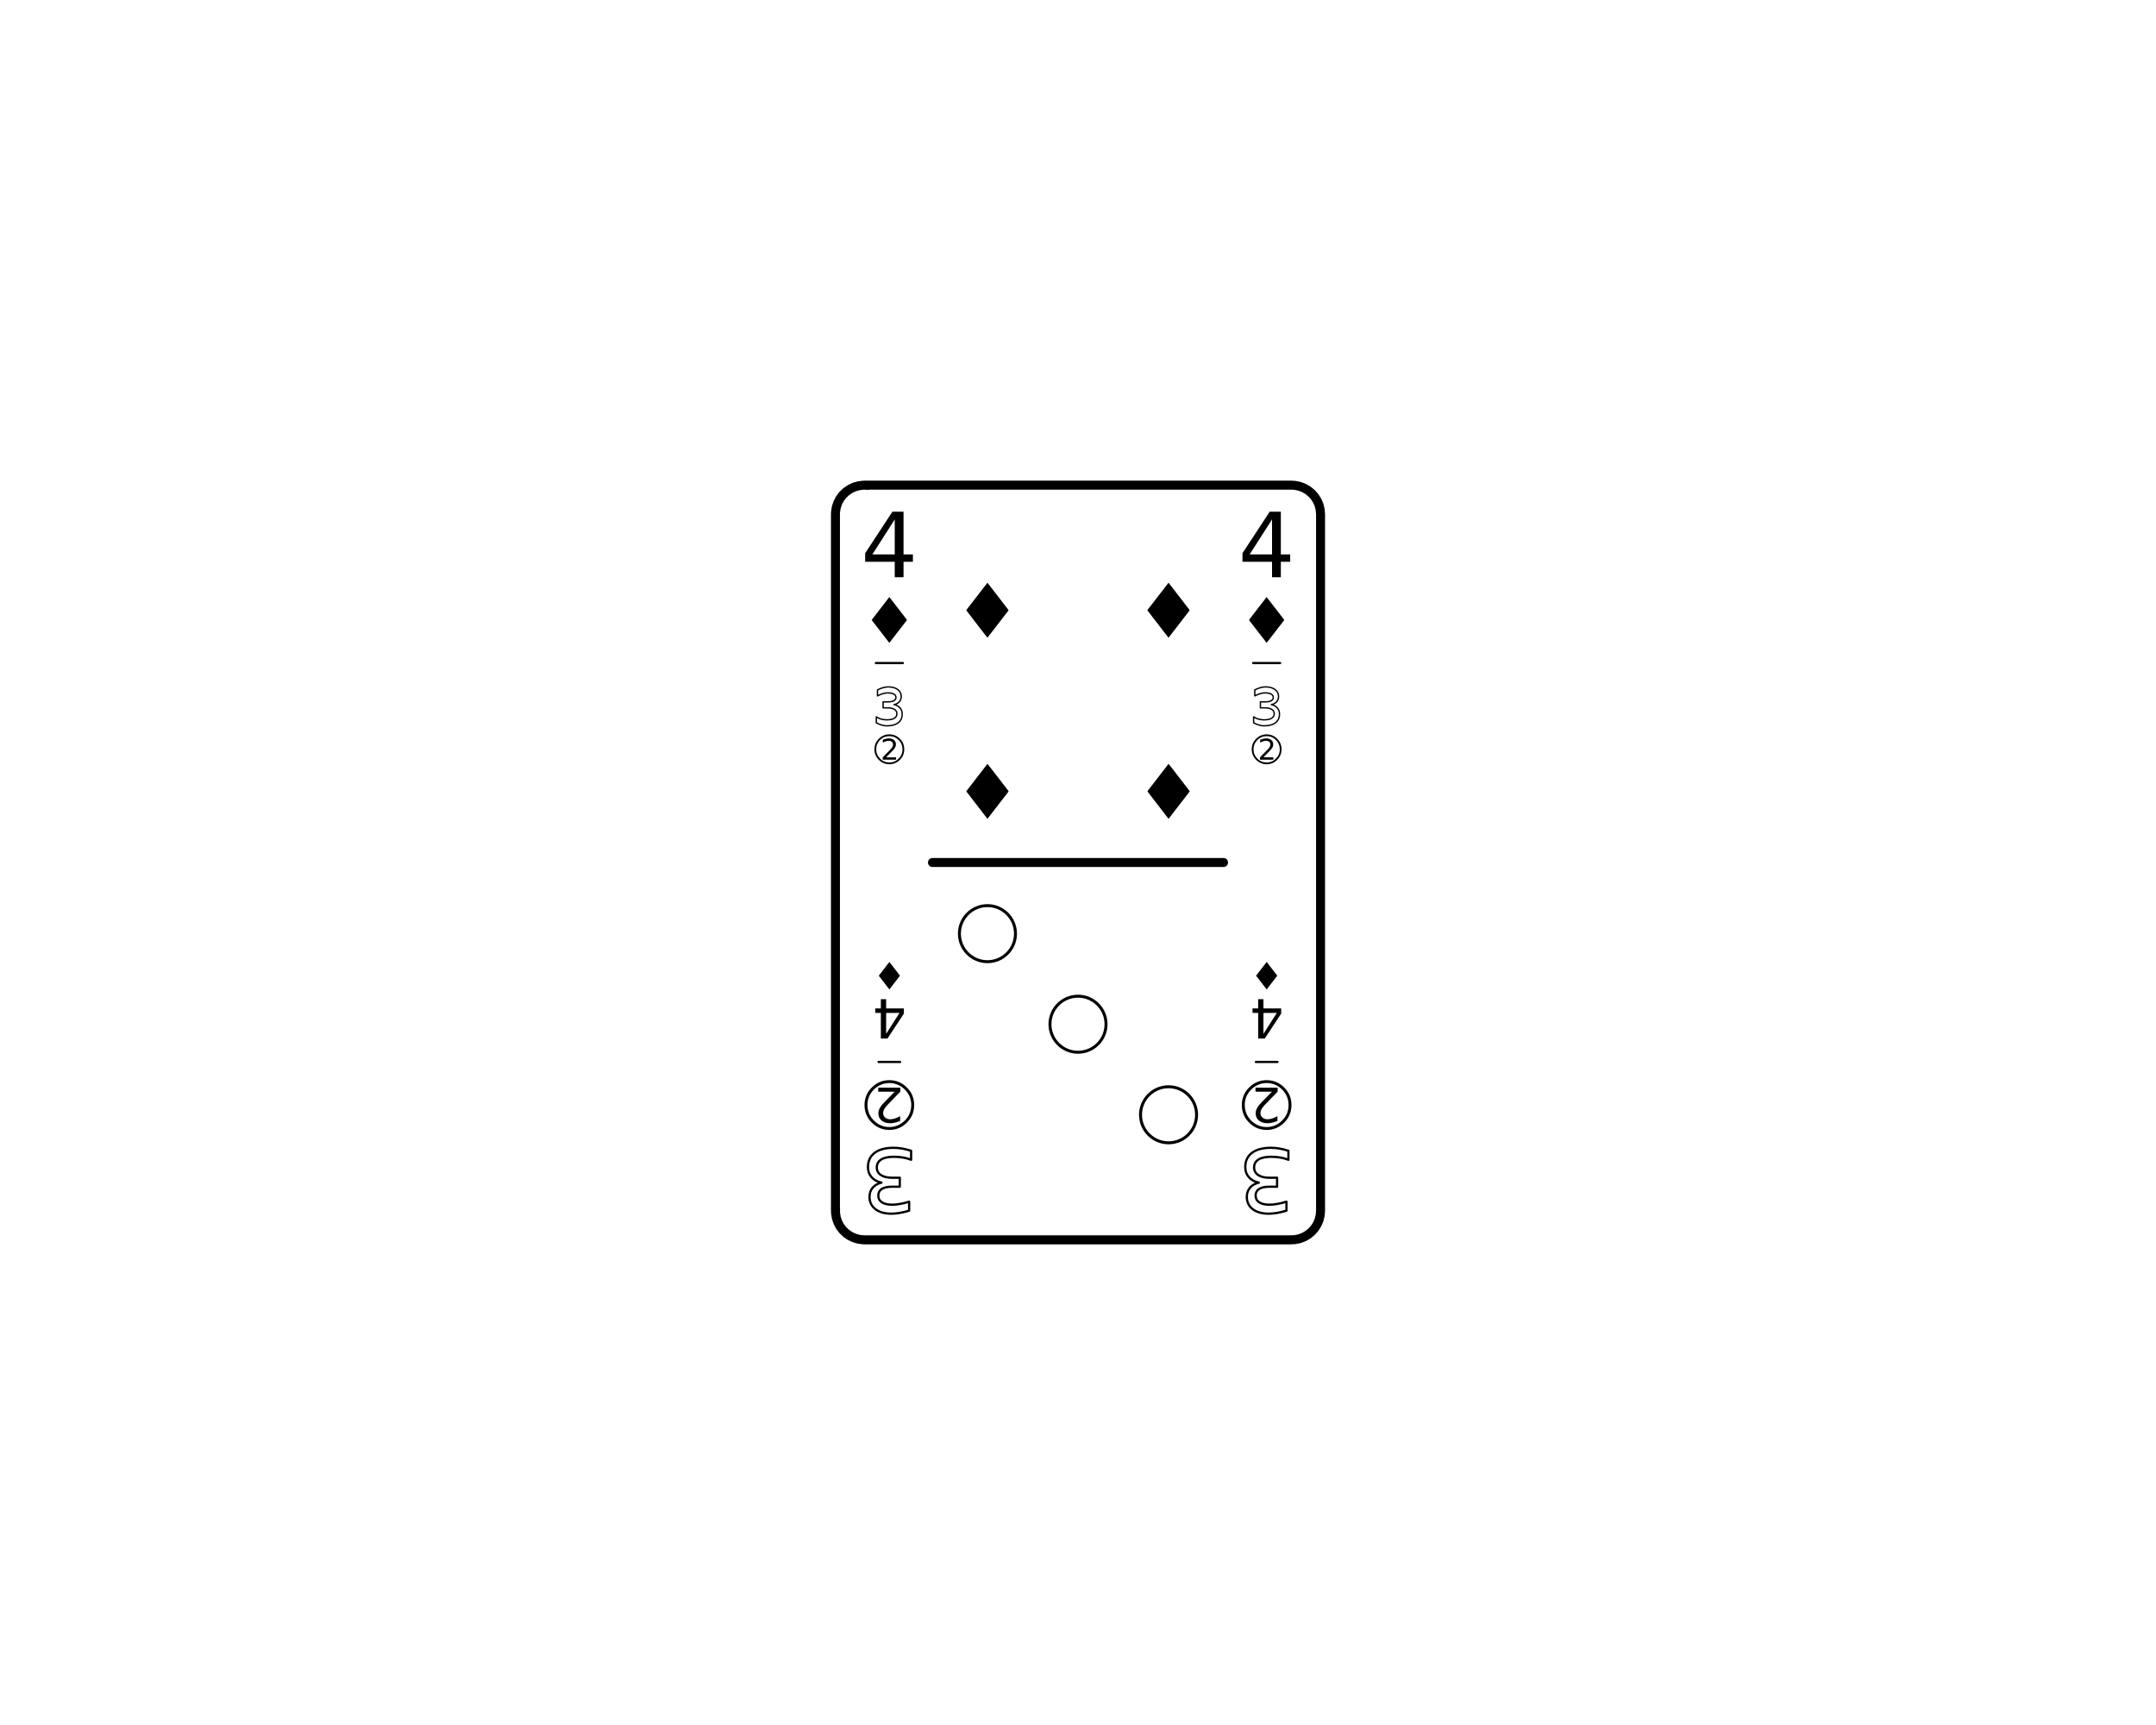
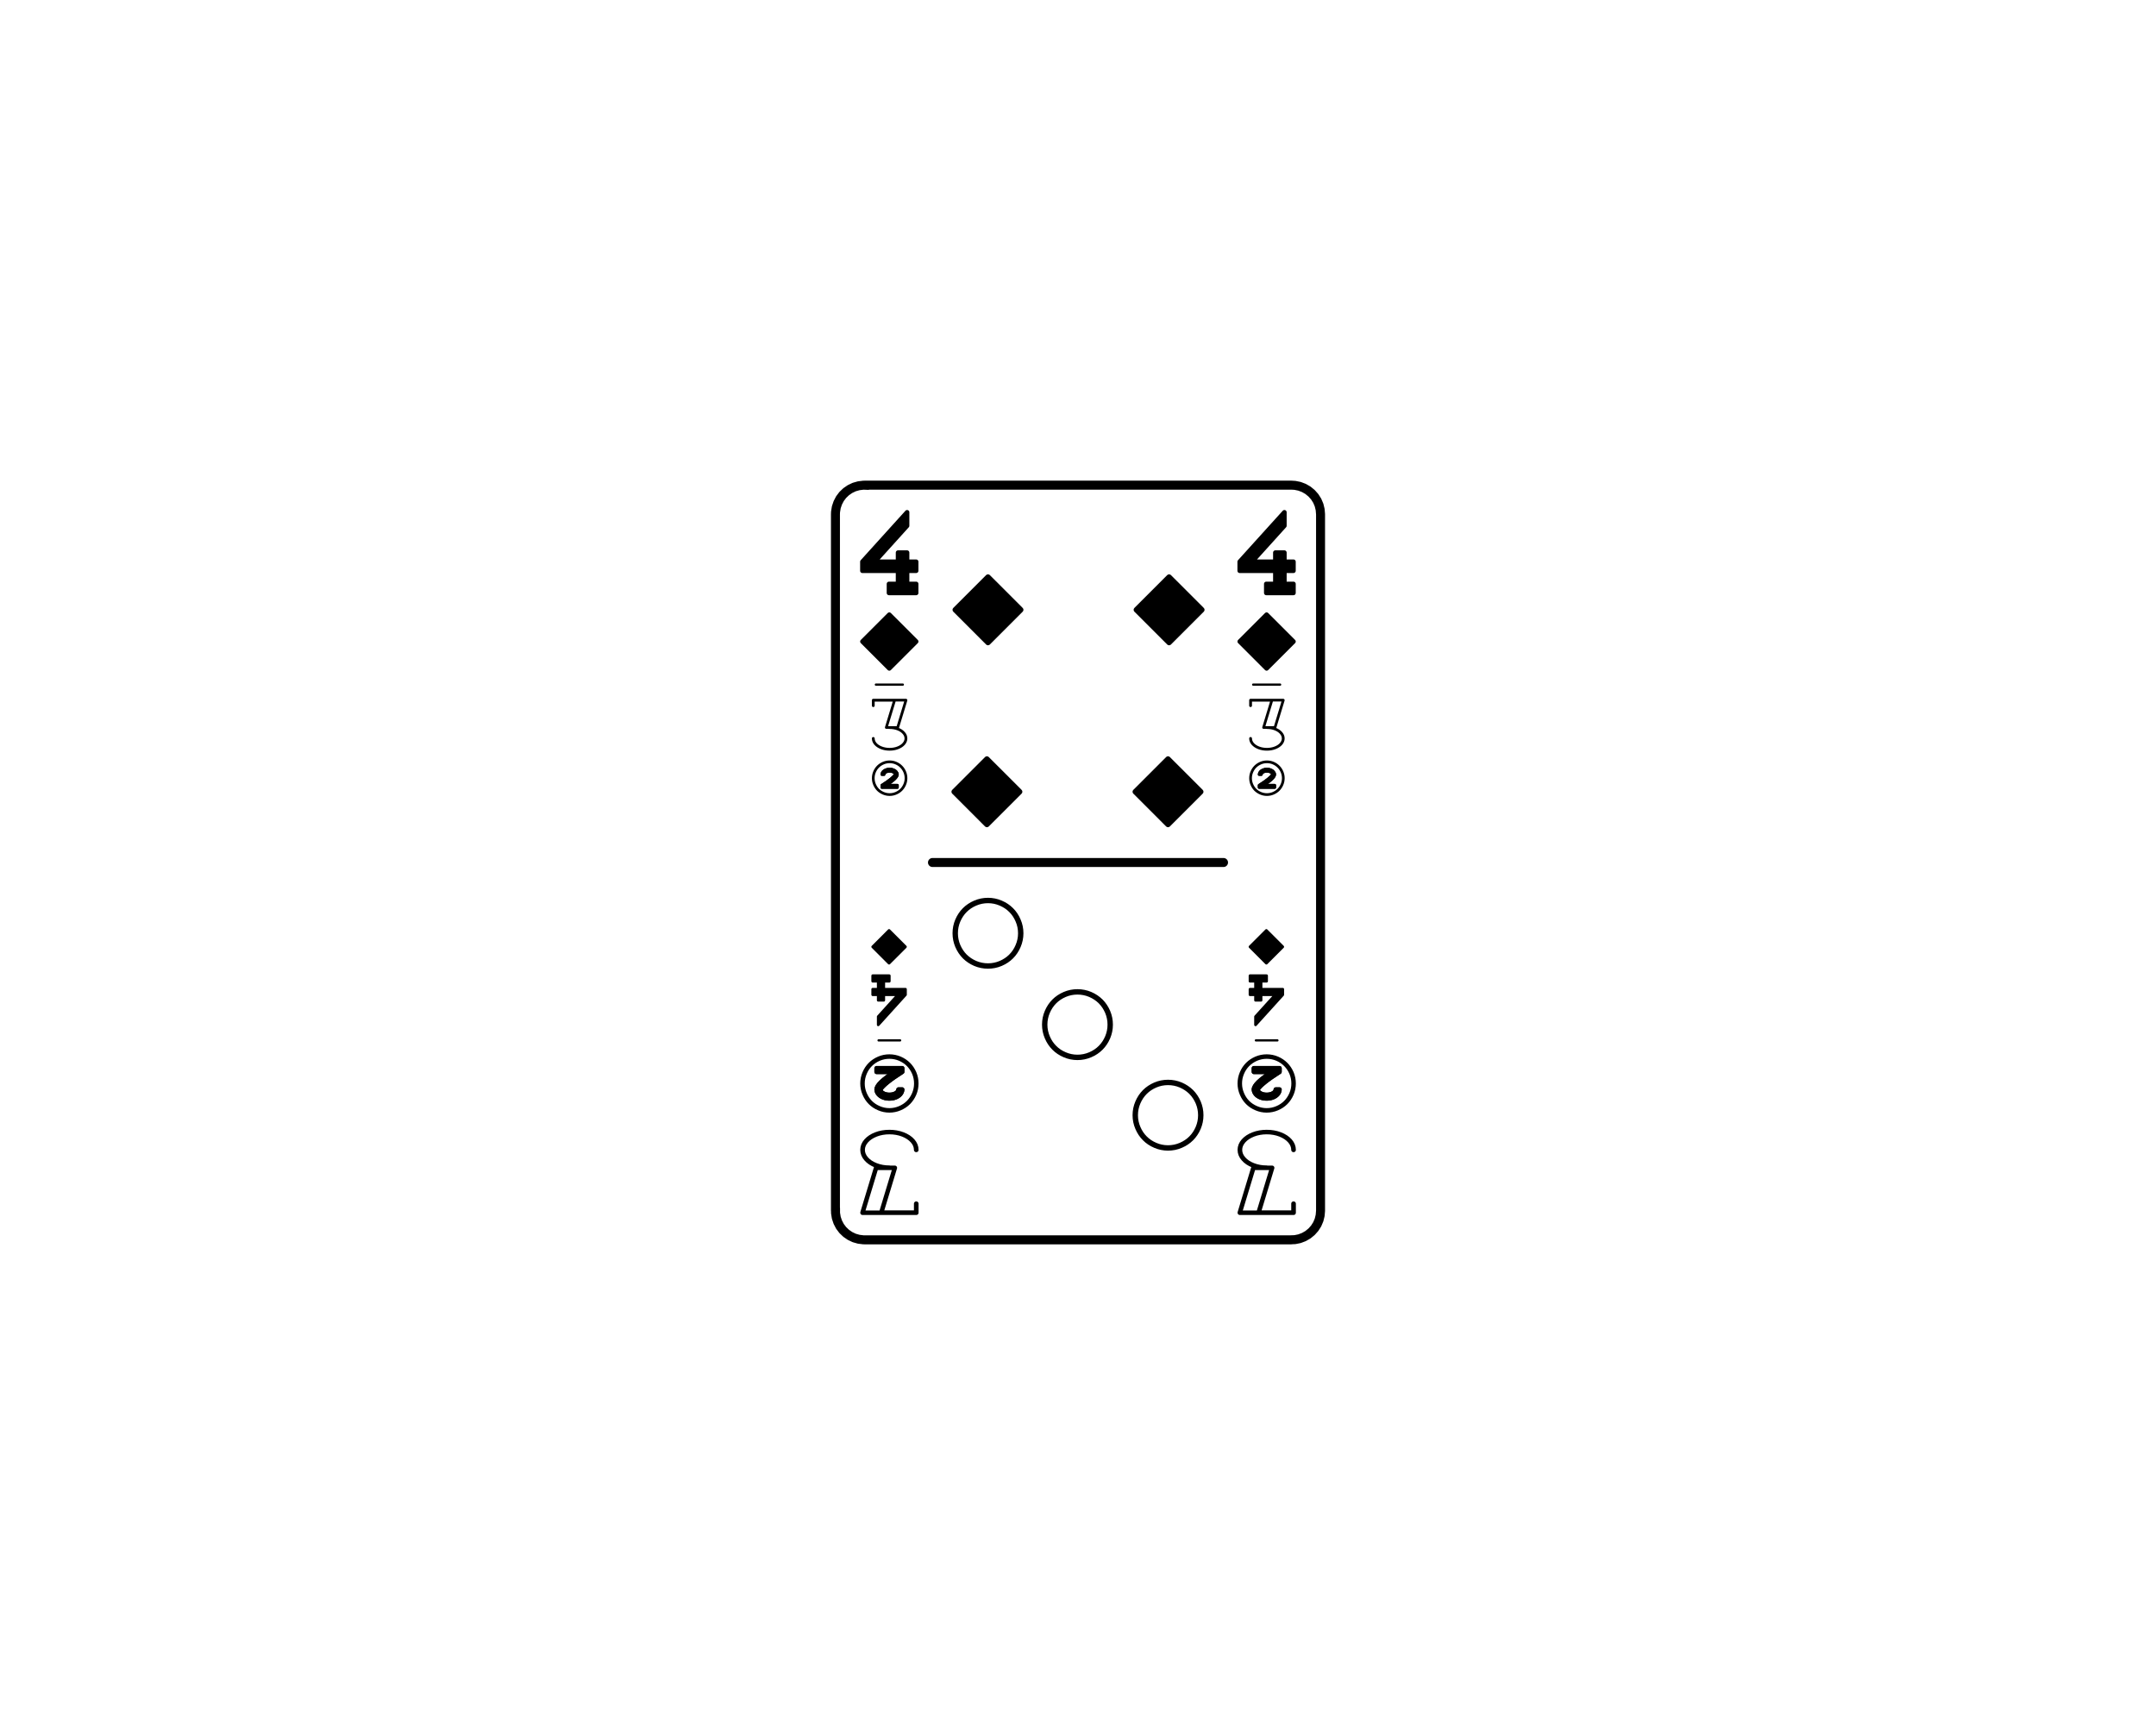
<svg xmlns="http://www.w3.org/2000/svg" width="720.00pt" height="576.00pt" viewBox="0 0 720.00 576.00">
  <g class="svglite">
    <defs>
      <style type="text/css">
    .svglite line, .svglite polyline, .svglite polygon, .svglite path, .svglite rect, .svglite circle {
      fill: none;
      stroke: #000000;
      stroke-linecap: round;
      stroke-linejoin: round;
      stroke-miterlimit: 10.00;
    }
    .svglite text {
      white-space: pre;
    }
    .svglite g.glyphgroup path {
      fill: inherit;
      stroke: none;
    }
  </style>
    </defs>
    <rect width="100%" height="100%" style="stroke: none; fill: #FFFFFF;" />
    <defs>
      <clipPath id="cpMC4wMHw3MjAuMDB8MC4wMHw1NzYuMDA=">
        <rect x="0.00" y="0.00" width="720.00" height="576.00" />
      </clipPath>
    </defs>
    <g clip-path="url(#cpMC4wMHw3MjAuMDB8MC4wMHw1NzYuMDA=)">
      <polygon points="288.72,414.00 431.28,414.00 430.89,413.99 432.45,413.93 433.98,413.62 435.45,413.06 436.80,412.28 438.01,411.29 439.05,410.12 439.89,408.80 440.50,407.36 440.87,405.84 441.00,404.28 441.00,404.28 441.00,171.72 441.00,171.72 440.87,170.16 440.50,168.64 439.89,167.20 439.05,165.88 438.01,164.71 436.80,163.72 435.45,162.94 433.98,162.38 432.45,162.07 431.28,162.00 288.72,162.00 289.89,162.07 288.33,162.01 286.78,162.20 285.27,162.63 283.86,163.30 282.57,164.19 281.44,165.27 280.50,166.52 279.78,167.91 279.28,169.39 279.03,170.94 279.00,171.72 279.00,404.28 279.03,403.50 279.03,405.06 279.28,406.61 279.78,408.09 280.50,409.48 281.44,410.73 282.57,411.81 283.86,412.70 285.27,413.37 286.78,413.80 288.33,413.99 " style="stroke-width: 0.75; stroke: none; fill: #FFFFFF;" />
      <rect x="288.00" y="171.00" width="144.00" height="234.00" style="stroke-width: 0.75; stroke: none; fill: #FFFFFF;" />
      <polyline points="311.40,288.00 408.60,288.00 " style="stroke-width: 3.00;" />
-       <text transform="translate(329.76,255.06) rotate(-180)" text-anchor="middle" style="font-size: 25.20px; font-family: &quot;DejaVu Sans&quot;;" textLength="22.58px" lengthAdjust="spacingAndGlyphs">♦</text>
-       <text transform="translate(390.24,255.06) rotate(-180)" text-anchor="middle" style="font-size: 25.20px; font-family: &quot;DejaVu Sans&quot;;" textLength="22.58px" lengthAdjust="spacingAndGlyphs">♦</text>
-       <text x="329.76" y="212.94" text-anchor="middle" style="font-size: 25.20px; font-family: &quot;DejaVu Sans&quot;;" textLength="22.58px" lengthAdjust="spacingAndGlyphs">♦</text>
-       <text x="390.24" y="212.94" text-anchor="middle" style="font-size: 25.20px; font-family: &quot;DejaVu Sans&quot;;" textLength="22.58px" lengthAdjust="spacingAndGlyphs">♦</text>
-       <circle cx="390.24" cy="372.24" r="9.36" style="stroke-width: 0.99;" />
-       <circle cx="360.00" cy="342.00" r="9.36" style="stroke-width: 0.99;" />
-       <circle cx="329.76" cy="311.76" r="9.36" style="stroke-width: 0.99;" />
-       <text x="297.00" y="214.66" text-anchor="middle" style="font-size: 21.00px; font-family: &quot;DejaVu Sans&quot;;" textLength="18.83px" lengthAdjust="spacingAndGlyphs">♦</text>
-       <text x="297.00" y="192.74" text-anchor="middle" style="font-size: 30.00px; font-family: &quot;DejaVu Sans&quot;;" textLength="19.09px" lengthAdjust="spacingAndGlyphs">4</text>
-       <polyline points="292.50,221.40 301.50,221.40 " style="stroke-width: 0.75;" />
-       <text x="297.00" y="254.57" text-anchor="middle" style="font-size: 12.00px; font-family: &quot;DejaVu Sans&quot;;" textLength="10.06px" lengthAdjust="spacingAndGlyphs">➁</text>
-       <path d="M 298.57 235.285 Q 299.852 235.55 300.57 236.378 Q 301.289 237.207 301.289 238.441 Q 301.289 240.316 299.945 241.347 Q 298.617 242.363 296.148 242.363 Q 295.336 242.363 294.461 242.113 Q 293.586 241.863 292.648 241.363 L 292.648 239.363 Q 293.383 239.863 294.258 240.113 Q 295.148 240.363 296.102 240.363 Q 297.773 240.363 298.648 239.847 Q 299.523 239.316 299.523 238.316 Q 299.523 237.394 298.711 236.878 Q 297.898 236.363 296.445 236.363 L 294.914 236.363 L 294.914 234.363 L 296.508 234.363 Q 297.82 234.363 298.508 233.988 Q 299.211 233.597 299.211 232.878 Q 299.211 232.144 298.492 231.753 Q 297.773 231.363 296.445 231.363 Q 295.711 231.363 294.867 231.613 Q 294.039 231.847 293.039 232.363 L 293.039 230.363 Q 294.055 229.863 294.93 229.613 Q 295.82 229.363 296.602 229.363 Q 298.617 229.363 299.789 230.238 Q 300.977 231.097 300.977 232.566 Q 300.977 233.597 300.352 234.316 Q 299.727 235.019 298.57 235.285 " style="stroke-width: 0.45;" />
-       <text x="423.00" y="214.66" text-anchor="middle" style="font-size: 21.00px; font-family: &quot;DejaVu Sans&quot;;" textLength="18.83px" lengthAdjust="spacingAndGlyphs">♦</text>
-       <text x="423.00" y="192.74" text-anchor="middle" style="font-size: 30.00px; font-family: &quot;DejaVu Sans&quot;;" textLength="19.09px" lengthAdjust="spacingAndGlyphs">4</text>
-       <polyline points="418.50,221.40 427.50,221.40 " style="stroke-width: 0.75;" />
-       <text x="423.00" y="254.57" text-anchor="middle" style="font-size: 12.00px; font-family: &quot;DejaVu Sans&quot;;" textLength="10.06px" lengthAdjust="spacingAndGlyphs">➁</text>
-       <path d="M 424.57 235.285 Q 425.852 235.55 426.57 236.378 Q 427.289 237.207 427.289 238.441 Q 427.289 240.316 425.945 241.347 Q 424.617 242.363 422.148 242.363 Q 421.336 242.363 420.461 242.113 Q 419.586 241.863 418.648 241.363 L 418.648 239.363 Q 419.383 239.863 420.258 240.113 Q 421.148 240.363 422.102 240.363 Q 423.773 240.363 424.648 239.847 Q 425.523 239.316 425.523 238.316 Q 425.523 237.394 424.711 236.878 Q 423.898 236.363 422.445 236.363 L 420.914 236.363 L 420.914 234.363 L 422.508 234.363 Q 423.82 234.363 424.508 233.988 Q 425.211 233.597 425.211 232.878 Q 425.211 232.144 424.492 231.753 Q 423.773 231.363 422.445 231.363 Q 421.711 231.363 420.867 231.613 Q 420.039 231.847 419.039 232.363 L 419.039 230.363 Q 420.055 229.863 420.93 229.613 Q 421.82 229.363 422.602 229.363 Q 424.617 229.363 425.789 230.238 Q 426.977 231.097 426.977 232.566 Q 426.977 233.597 426.352 234.316 Q 425.727 235.019 424.57 235.285 " style="stroke-width: 0.45;" />
-       <text transform="translate(423.00,361.71) rotate(-180)" text-anchor="middle" style="font-size: 20.00px; font-family: &quot;DejaVu Sans&quot;;" textLength="16.77px" lengthAdjust="spacingAndGlyphs">➁</text>
-       <path d="M 420.375 394.888 Q 418.25 394.451 417.062 393.076 Q 415.859 391.716 415.859 389.716 Q 415.859 386.638 418.094 384.951 Q 420.312 383.263 424.422 383.263 Q 425.797 383.263 427.266 383.513 Q 428.719 383.763 430.266 384.263 L 430.266 387.263 Q 429.031 386.763 427.578 386.513 Q 426.109 386.263 424.516 386.263 Q 421.734 386.263 420.281 387.169 Q 418.812 388.091 418.812 389.841 Q 418.812 391.451 420.172 392.357 Q 421.516 393.263 423.938 393.263 L 426.484 393.263 L 426.484 396.263 L 423.812 396.263 Q 421.625 396.263 420.469 397.013 Q 419.312 397.779 419.312 399.216 Q 419.312 400.685 420.516 401.466 Q 421.703 402.263 423.938 402.263 Q 425.156 402.263 426.547 402.013 Q 427.938 401.779 429.609 401.263 L 429.609 404.263 Q 427.922 404.763 426.453 405.013 Q 424.984 405.263 423.672 405.263 Q 420.297 405.263 418.344 403.748 Q 416.375 402.232 416.375 399.654 Q 416.375 397.841 417.422 396.607 Q 418.453 395.373 420.375 394.888 " style="stroke-width: 0.75;" />
-       <polyline points="426.60,354.60 419.40,354.60 " style="stroke-width: 0.75;" />
-       <text transform="translate(423.00,321.21) rotate(-180)" text-anchor="middle" style="font-size: 12.60px; font-family: &quot;DejaVu Sans&quot;;" textLength="11.30px" lengthAdjust="spacingAndGlyphs">♦</text>
-       <text transform="translate(423.00,333.64) rotate(-180)" text-anchor="middle" style="font-size: 18.00px; font-family: &quot;DejaVu Sans&quot;;" textLength="11.45px" lengthAdjust="spacingAndGlyphs">4</text>
-       <text transform="translate(297.00,361.71) rotate(-180)" text-anchor="middle" style="font-size: 20.00px; font-family: &quot;DejaVu Sans&quot;;" textLength="16.77px" lengthAdjust="spacingAndGlyphs">➁</text>
-       <path d="M 294.375 394.888 Q 292.25 394.451 291.062 393.076 Q 289.859 391.716 289.859 389.716 Q 289.859 386.638 292.094 384.951 Q 294.312 383.263 298.422 383.263 Q 299.797 383.263 301.266 383.513 Q 302.719 383.763 304.266 384.263 L 304.266 387.263 Q 303.031 386.763 301.578 386.513 Q 300.109 386.263 298.516 386.263 Q 295.734 386.263 294.281 387.169 Q 292.812 388.091 292.812 389.841 Q 292.812 391.451 294.172 392.357 Q 295.516 393.263 297.938 393.263 L 300.484 393.263 L 300.484 396.263 L 297.812 396.263 Q 295.625 396.263 294.469 397.013 Q 293.312 397.779 293.312 399.216 Q 293.312 400.685 294.516 401.466 Q 295.703 402.263 297.938 402.263 Q 299.156 402.263 300.547 402.013 Q 301.938 401.779 303.609 401.263 L 303.609 404.263 Q 301.922 404.763 300.453 405.013 Q 298.984 405.263 297.672 405.263 Q 294.297 405.263 292.344 403.748 Q 290.375 402.232 290.375 399.654 Q 290.375 397.841 291.422 396.607 Q 292.453 395.373 294.375 394.888 " style="stroke-width: 0.75;" />
-       <polyline points="300.60,354.60 293.40,354.60 " style="stroke-width: 0.75;" />
-       <text transform="translate(297.00,321.21) rotate(-180)" text-anchor="middle" style="font-size: 12.60px; font-family: &quot;DejaVu Sans&quot;;" textLength="11.30px" lengthAdjust="spacingAndGlyphs">♦</text>
-       <text transform="translate(297.00,333.64) rotate(-180)" text-anchor="middle" style="font-size: 18.00px; font-family: &quot;DejaVu Sans&quot;;" textLength="11.45px" lengthAdjust="spacingAndGlyphs">4</text>
+       <path d="M 329.58 275.315 L 318.643 264.377 L 329.58 253.44 L 340.518 264.377 L 329.58 275.315 " style="fill-rule: nonzero; fill: #000000; stroke-width: 1.80;" />
+       <path d="M 390.06 275.315 L 379.123 264.377 L 390.06 253.44 L 400.998 264.377 L 390.06 275.315 " style="fill-rule: nonzero; fill: #000000; stroke-width: 1.80;" />
+       <path d="M 329.94 192.685 L 340.877 203.623 L 329.94 214.56 L 319.002 203.623 L 329.94 192.685 " style="fill-rule: nonzero; fill: #000000; stroke-width: 1.80;" />
+       <path d="M 390.42 192.685 L 401.357 203.623 L 390.42 214.56 L 379.482 203.623 L 390.42 192.685 " style="fill-rule: nonzero; fill: #000000; stroke-width: 1.80;" />
+       <path d="M 385.81 362.299 Q 387.826 361.44 390.06 361.44 Q 392.295 361.44 394.326 362.299 Q 396.342 363.174 397.81 364.627 Q 399.263 366.096 400.138 368.112 Q 400.998 370.143 400.998 372.377 Q 400.998 374.612 400.138 376.627 Q 399.263 378.659 397.81 380.112 Q 396.342 381.581 394.326 382.44 Q 392.295 383.315 390.06 383.315 Q 387.826 383.315 385.81 382.44 Q 383.779 381.581 382.326 380.112 Q 380.857 378.659 379.998 376.627 Q 379.123 374.612 379.123 372.377 Q 379.123 370.143 379.998 368.112 Q 380.857 366.096 382.326 364.627 Q 383.779 363.174 385.81 362.299 " style="fill-rule: nonzero; fill: #FFFFFF; stroke-width: 1.80;" />
+       <path d="M 355.57 332.059 Q 357.586 331.2 359.82 331.2 Q 362.055 331.2 364.086 332.059 Q 366.102 332.934 367.57 334.387 Q 369.023 335.856 369.898 337.872 Q 370.758 339.903 370.758 342.137 Q 370.758 344.372 369.898 346.387 Q 369.023 348.419 367.57 349.872 Q 366.102 351.341 364.086 352.2 Q 362.055 353.075 359.82 353.075 Q 357.586 353.075 355.57 352.2 Q 353.539 351.341 352.086 349.872 Q 350.617 348.419 349.758 346.387 Q 348.883 344.372 348.883 342.137 Q 348.883 339.903 349.758 337.872 Q 350.617 335.856 352.086 334.387 Q 353.539 332.934 355.57 332.059 " style="fill-rule: nonzero; fill: #FFFFFF; stroke-width: 1.80;" />
+       <path d="M 334.19 321.701 Q 332.174 322.56 329.94 322.56 Q 327.705 322.56 325.674 321.701 Q 323.658 320.826 322.19 319.373 Q 320.737 317.904 319.862 315.888 Q 319.002 313.857 319.002 311.623 Q 319.002 309.388 319.862 307.373 Q 320.737 305.341 322.19 303.888 Q 323.658 302.419 325.674 301.56 Q 327.705 300.685 329.94 300.685 Q 332.174 300.685 334.19 301.56 Q 336.221 302.419 337.674 303.888 Q 339.143 305.341 340.002 307.373 Q 340.877 309.388 340.877 311.623 Q 340.877 313.857 340.002 315.888 Q 339.143 317.904 337.674 319.373 Q 336.221 320.826 334.19 321.701 " style="fill-rule: nonzero; fill: #FFFFFF; stroke-width: 1.80;" />
+       <path d="M 296.984 205.231 L 305.969 214.216 L 296.984 223.2 L 288 214.216 L 296.984 205.231 " style="fill-rule: nonzero; fill: #000000; stroke-width: 1.50;" />
+       <path d="M 296.867 198 L 296.867 194.969 L 299.898 194.969 L 299.898 190.594 L 287.992 190.594 L 287.992 187.562 L 302.93 171.047 L 302.93 175.562 L 292.086 187.562 L 299.898 187.562 L 299.898 184.516 L 302.93 184.516 L 302.93 187.562 L 305.961 187.562 L 305.961 190.594 L 302.93 190.594 L 302.93 194.969 L 305.961 194.969 L 305.961 198 L 296.867 198 " style="fill-rule: nonzero; fill: #000000; stroke-width: 1.50;" />
+       <polyline points="292.50,228.60 301.50,228.60 " style="stroke-width: 0.75;" />
+       <path d="M 294.5 262.941 L 299.688 262.941 L 299.688 262.207 L 295.969 262.207 Q 299.688 259.848 299.688 258.613 Q 299.672 258.113 299.312 257.707 Q 298.969 257.285 298.375 257.051 Q 297.781 256.801 297.094 256.801 Q 296.406 256.801 295.812 257.051 Q 295.219 257.285 294.859 257.707 Q 294.516 258.113 294.5 258.613 L 295.234 258.613 Q 295.266 258.16 295.797 257.848 Q 296.344 257.535 297.094 257.535 Q 297.844 257.535 298.375 257.848 Q 298.922 258.16 298.953 258.613 Q 298.219 259.848 294.5 262.207 L 294.5 262.941 Z M 299.219 264.879 Q 298.203 265.316 297.094 265.316 Q 295.984 265.316 294.969 264.879 Q 293.953 264.441 293.219 263.723 Q 292.5 262.988 292.062 261.973 Q 291.625 260.957 291.625 259.848 Q 291.625 258.738 292.062 257.723 Q 292.5 256.707 293.219 255.988 Q 293.953 255.254 294.969 254.816 Q 295.984 254.379 297.094 254.379 Q 298.203 254.379 299.219 254.816 Q 300.234 255.254 300.953 255.988 Q 301.688 256.707 302.125 257.723 Q 302.562 258.738 302.562 259.848 Q 302.562 260.957 302.125 261.973 Q 301.688 262.988 300.953 263.723 Q 300.234 264.441 299.219 264.879 " style="fill-rule: nonzero; fill: #FFFFFF; stroke-width: 0.90;" />
+       <path d="M 294.5 258.613 Q 294.516 258.113 294.859 257.707 Q 295.219 257.285 295.812 257.051 Q 296.406 256.801 297.094 256.801 Q 297.781 256.801 298.375 257.051 Q 298.969 257.285 299.312 257.707 Q 299.672 258.113 299.688 258.613 Q 299.688 259.848 295.969 262.207 L 299.688 262.207 L 299.688 262.941 L 294.5 262.941 L 294.5 262.207 Q 298.219 259.848 298.953 258.613 Q 298.922 258.16 298.375 257.848 Q 297.844 257.535 297.094 257.535 Q 296.344 257.535 295.797 257.848 Q 295.266 258.16 295.234 258.613 L 294.5 258.613 " style="fill-rule: nonzero; fill: #000000; stroke-width: 0.90;" />
+       <path d="M 291.617 235.637 L 291.617 233.794 L 291.648 233.794 L 302.555 233.794 L 302.555 233.825 L 299.789 242.919 L 297.086 242.919 Q 298.57 242.919 299.82 243.419 Q 301.086 243.903 301.82 244.747 Q 302.555 245.575 302.555 246.575 Q 302.555 247.559 301.82 248.403 Q 301.086 249.231 299.82 249.716 Q 298.57 250.2 297.086 250.2 Q 295.602 250.2 294.336 249.716 Q 293.086 249.231 292.352 248.403 Q 291.617 247.559 291.617 246.559 L 291.648 246.559 Q 291.648 247.544 292.367 248.387 Q 293.102 249.216 294.352 249.7 Q 295.617 250.184 297.086 250.184 Q 298.57 250.184 299.82 249.7 Q 301.07 249.216 301.789 248.387 Q 302.523 247.544 302.523 246.575 Q 302.523 245.591 301.789 244.762 Q 301.07 243.919 299.82 243.434 Q 298.57 242.95 297.086 242.95 L 297.086 242.919 L 295.977 242.919 L 298.742 233.825 L 291.648 233.825 L 291.648 235.637 L 291.617 235.637 " style="fill-rule: nonzero; fill: #FFFFFF; stroke-width: 0.90;" />
+       <path d="M 422.984 205.231 L 431.969 214.216 L 422.984 223.2 L 414 214.216 L 422.984 205.231 " style="fill-rule: nonzero; fill: #000000; stroke-width: 1.50;" />
+       <path d="M 422.867 198 L 422.867 194.969 L 425.898 194.969 L 425.898 190.594 L 413.992 190.594 L 413.992 187.562 L 428.93 171.047 L 428.93 175.562 L 418.086 187.562 L 425.898 187.562 L 425.898 184.516 L 428.93 184.516 L 428.93 187.562 L 431.961 187.562 L 431.961 190.594 L 428.93 190.594 L 428.93 194.969 L 431.961 194.969 L 431.961 198 L 422.867 198 " style="fill-rule: nonzero; fill: #000000; stroke-width: 1.50;" />
+       <polyline points="418.50,228.60 427.50,228.60 " style="stroke-width: 0.75;" />
+       <path d="M 420.5 262.941 L 425.688 262.941 L 425.688 262.207 L 421.969 262.207 Q 425.688 259.848 425.688 258.613 Q 425.672 258.113 425.312 257.707 Q 424.969 257.285 424.375 257.051 Q 423.781 256.801 423.094 256.801 Q 422.406 256.801 421.812 257.051 Q 421.219 257.285 420.859 257.707 Q 420.516 258.113 420.5 258.613 L 421.234 258.613 Q 421.266 258.16 421.797 257.848 Q 422.344 257.535 423.094 257.535 Q 423.844 257.535 424.375 257.848 Q 424.922 258.16 424.953 258.613 Q 424.219 259.848 420.5 262.207 L 420.5 262.941 Z M 425.219 264.879 Q 424.203 265.316 423.094 265.316 Q 421.984 265.316 420.969 264.879 Q 419.953 264.441 419.219 263.723 Q 418.5 262.988 418.062 261.973 Q 417.625 260.957 417.625 259.848 Q 417.625 258.738 418.062 257.723 Q 418.5 256.707 419.219 255.988 Q 419.953 255.254 420.969 254.816 Q 421.984 254.379 423.094 254.379 Q 424.203 254.379 425.219 254.816 Q 426.234 255.254 426.953 255.988 Q 427.688 256.707 428.125 257.723 Q 428.562 258.738 428.562 259.848 Q 428.562 260.957 428.125 261.973 Q 427.688 262.988 426.953 263.723 Q 426.234 264.441 425.219 264.879 " style="fill-rule: nonzero; fill: #FFFFFF; stroke-width: 0.90;" />
+       <path d="M 420.5 258.613 Q 420.516 258.113 420.859 257.707 Q 421.219 257.285 421.812 257.051 Q 422.406 256.801 423.094 256.801 Q 423.781 256.801 424.375 257.051 Q 424.969 257.285 425.312 257.707 Q 425.672 258.113 425.688 258.613 Q 425.688 259.848 421.969 262.207 L 425.688 262.207 L 425.688 262.941 L 420.5 262.941 L 420.5 262.207 Q 424.219 259.848 424.953 258.613 Q 424.922 258.16 424.375 257.848 Q 423.844 257.535 423.094 257.535 Q 422.344 257.535 421.797 257.848 Q 421.266 258.16 421.234 258.613 L 420.5 258.613 " style="fill-rule: nonzero; fill: #000000; stroke-width: 0.90;" />
+       <path d="M 417.617 235.637 L 417.617 233.794 L 417.648 233.794 L 428.555 233.794 L 428.555 233.825 L 425.789 242.919 L 423.086 242.919 Q 424.57 242.919 425.82 243.419 Q 427.086 243.903 427.82 244.747 Q 428.555 245.575 428.555 246.575 Q 428.555 247.559 427.82 248.403 Q 427.086 249.231 425.82 249.716 Q 424.57 250.2 423.086 250.2 Q 421.602 250.2 420.336 249.716 Q 419.086 249.231 418.352 248.403 Q 417.617 247.559 417.617 246.559 L 417.648 246.559 Q 417.648 247.544 418.367 248.387 Q 419.102 249.216 420.352 249.7 Q 421.617 250.184 423.086 250.184 Q 424.57 250.184 425.82 249.7 Q 427.07 249.216 427.789 248.387 Q 428.523 247.544 428.523 246.575 Q 428.523 245.591 427.789 244.762 Q 427.07 243.919 425.82 243.434 Q 424.57 242.95 423.086 242.95 L 423.086 242.919 L 421.977 242.919 L 424.742 233.825 L 417.648 233.825 L 417.648 235.637 L 417.617 235.637 " style="fill-rule: nonzero; fill: #FFFFFF; stroke-width: 0.90;" />
+       <path d="M 427.281 356.691 L 418.75 356.691 L 418.75 357.909 L 424.859 357.909 Q 418.75 361.784 418.75 363.816 Q 418.781 364.628 419.359 365.316 Q 419.938 366.003 420.906 366.394 Q 421.875 366.784 423.016 366.784 Q 424.156 366.784 425.125 366.394 Q 426.094 366.003 426.672 365.316 Q 427.25 364.628 427.281 363.816 L 426.062 363.816 Q 426.031 364.566 425.141 365.081 Q 424.25 365.597 423.016 365.597 Q 421.781 365.597 420.891 365.081 Q 420 364.566 419.953 363.816 Q 421.172 361.784 427.281 357.909 L 427.281 356.691 Z M 419.531 353.503 Q 421.188 352.8 423.016 352.8 Q 424.844 352.8 426.516 353.503 Q 428.172 354.222 429.375 355.425 Q 430.578 356.628 431.297 358.284 Q 432 359.956 432 361.784 Q 432 363.613 431.297 365.269 Q 430.578 366.941 429.375 368.144 Q 428.172 369.347 426.516 370.05 Q 424.844 370.769 423.016 370.769 Q 421.188 370.769 419.531 370.05 Q 417.859 369.347 416.656 368.144 Q 415.453 366.941 414.75 365.269 Q 414.031 363.613 414.031 361.784 Q 414.031 359.956 414.75 358.284 Q 415.453 356.628 416.656 355.425 Q 417.859 354.222 419.531 353.503 " style="fill-rule: nonzero; fill: #FFFFFF; stroke-width: 1.50;" />
+       <path d="M 427.281 363.816 Q 427.25 364.628 426.672 365.316 Q 426.094 366.003 425.125 366.394 Q 424.156 366.784 423.016 366.784 Q 421.875 366.784 420.906 366.394 Q 419.938 366.003 419.359 365.316 Q 418.781 364.628 418.75 363.816 Q 418.75 361.784 424.859 357.909 L 418.75 357.909 L 418.75 356.691 L 427.281 356.691 L 427.281 357.909 Q 421.172 361.784 419.953 363.816 Q 420 364.566 420.891 365.081 Q 421.781 365.597 423.016 365.597 Q 424.25 365.597 425.141 365.081 Q 426.031 364.566 426.062 363.816 L 427.281 363.816 " style="fill-rule: nonzero; fill: #000000; stroke-width: 1.50;" />
+       <path d="M 432.008 401.922 L 432.008 404.953 L 431.961 404.953 L 414.039 404.953 L 414.039 404.906 L 418.57 389.953 L 423.023 389.953 Q 420.57 389.953 418.508 389.156 Q 416.445 388.359 415.242 386.969 Q 414.039 385.594 414.039 383.953 Q 414.039 382.328 415.242 380.953 Q 416.445 379.594 418.508 378.797 Q 420.57 378 423.023 378 Q 425.477 378 427.539 378.797 Q 429.602 379.594 430.805 380.953 Q 432.008 382.328 432.008 383.969 L 431.961 383.969 Q 431.961 382.359 430.758 380.984 Q 429.555 379.625 427.508 378.812 Q 425.445 378.016 423.023 378.016 Q 420.602 378.016 418.555 378.812 Q 416.492 379.625 415.289 380.984 Q 414.086 382.359 414.086 383.953 Q 414.086 385.562 415.289 386.938 Q 416.492 388.312 418.555 389.109 Q 420.602 389.906 423.023 389.906 L 423.023 389.953 L 424.836 389.953 L 420.305 404.906 L 431.961 404.906 L 431.961 401.922 L 432.008 401.922 " style="fill-rule: nonzero; fill: #FFFFFF; stroke-width: 1.50;" />
+       <polyline points="426.60,347.40 419.40,347.40 " style="stroke-width: 0.75;" />
+       <path d="M 422.906 321.621 L 417.438 316.152 L 422.906 310.684 L 428.375 316.152 L 422.906 321.621 " style="fill-rule: nonzero; fill: #000000; stroke-width: 0.90;" />
+       <path d="M 422.977 325.8 L 422.977 327.644 L 421.133 327.644 L 421.133 330.316 L 428.383 330.316 L 428.383 332.159 L 419.289 342.206 L 419.289 339.456 L 425.898 332.159 L 421.133 332.159 L 421.133 334.003 L 419.289 334.003 L 419.289 332.159 L 417.445 332.159 L 417.445 330.316 L 419.289 330.316 L 419.289 327.644 L 417.445 327.644 L 417.445 325.8 L 422.977 325.8 " style="fill-rule: nonzero; fill: #000000; stroke-width: 0.90;" />
+       <path d="M 301.281 356.691 L 292.75 356.691 L 292.75 357.909 L 298.859 357.909 Q 292.75 361.784 292.75 363.816 Q 292.781 364.628 293.359 365.316 Q 293.938 366.003 294.906 366.394 Q 295.875 366.784 297.016 366.784 Q 298.156 366.784 299.125 366.394 Q 300.094 366.003 300.672 365.316 Q 301.25 364.628 301.281 363.816 L 300.062 363.816 Q 300.031 364.566 299.141 365.081 Q 298.25 365.597 297.016 365.597 Q 295.781 365.597 294.891 365.081 Q 294 364.566 293.953 363.816 Q 295.172 361.784 301.281 357.909 L 301.281 356.691 Z M 293.531 353.503 Q 295.188 352.8 297.016 352.8 Q 298.844 352.8 300.516 353.503 Q 302.172 354.222 303.375 355.425 Q 304.578 356.628 305.297 358.284 Q 306 359.956 306 361.784 Q 306 363.613 305.297 365.269 Q 304.578 366.941 303.375 368.144 Q 302.172 369.347 300.516 370.05 Q 298.844 370.769 297.016 370.769 Q 295.188 370.769 293.531 370.05 Q 291.859 369.347 290.656 368.144 Q 289.453 366.941 288.75 365.269 Q 288.031 363.613 288.031 361.784 Q 288.031 359.956 288.75 358.284 Q 289.453 356.628 290.656 355.425 Q 291.859 354.222 293.531 353.503 " style="fill-rule: nonzero; fill: #FFFFFF; stroke-width: 1.50;" />
+       <path d="M 301.281 363.816 Q 301.25 364.628 300.672 365.316 Q 300.094 366.003 299.125 366.394 Q 298.156 366.784 297.016 366.784 Q 295.875 366.784 294.906 366.394 Q 293.938 366.003 293.359 365.316 Q 292.781 364.628 292.75 363.816 Q 292.75 361.784 298.859 357.909 L 292.75 357.909 L 292.75 356.691 L 301.281 356.691 L 301.281 357.909 Q 295.172 361.784 293.953 363.816 Q 294 364.566 294.891 365.081 Q 295.781 365.597 297.016 365.597 Q 298.25 365.597 299.141 365.081 Q 300.031 364.566 300.062 363.816 L 301.281 363.816 " style="fill-rule: nonzero; fill: #000000; stroke-width: 1.50;" />
+       <path d="M 306.008 401.922 L 306.008 404.953 L 305.961 404.953 L 288.039 404.953 L 288.039 404.906 L 292.57 389.953 L 297.023 389.953 Q 294.57 389.953 292.508 389.156 Q 290.445 388.359 289.242 386.969 Q 288.039 385.594 288.039 383.953 Q 288.039 382.328 289.242 380.953 Q 290.445 379.594 292.508 378.797 Q 294.57 378 297.023 378 Q 299.477 378 301.539 378.797 Q 303.602 379.594 304.805 380.953 Q 306.008 382.328 306.008 383.969 L 305.961 383.969 Q 305.961 382.359 304.758 380.984 Q 303.555 379.625 301.508 378.812 Q 299.445 378.016 297.023 378.016 Q 294.602 378.016 292.555 378.812 Q 290.492 379.625 289.289 380.984 Q 288.086 382.359 288.086 383.953 Q 288.086 385.562 289.289 386.938 Q 290.492 388.312 292.555 389.109 Q 294.602 389.906 297.023 389.906 L 297.023 389.953 L 298.836 389.953 L 294.305 404.906 L 305.961 404.906 L 305.961 401.922 L 306.008 401.922 " style="fill-rule: nonzero; fill: #FFFFFF; stroke-width: 1.50;" />
+       <polyline points="300.60,347.40 293.40,347.40 " style="stroke-width: 0.75;" />
+       <path d="M 296.906 321.621 L 291.438 316.152 L 296.906 310.684 L 302.375 316.152 L 296.906 321.621 " style="fill-rule: nonzero; fill: #000000; stroke-width: 0.90;" />
+       <path d="M 296.977 325.8 L 296.977 327.644 L 295.133 327.644 L 295.133 330.316 L 302.383 330.316 L 302.383 332.159 L 293.289 342.206 L 293.289 339.456 L 299.898 332.159 L 295.133 332.159 L 295.133 334.003 L 293.289 334.003 L 293.289 332.159 L 291.445 332.159 L 291.445 330.316 L 293.289 330.316 L 293.289 327.644 L 291.445 327.644 L 291.445 325.8 L 296.977 325.8 " style="fill-rule: nonzero; fill: #000000; stroke-width: 0.90;" />
      <polygon points="288.72,414.00 431.28,414.00 430.89,413.99 432.45,413.93 433.98,413.62 435.45,413.06 436.80,412.28 438.01,411.29 439.05,410.12 439.89,408.80 440.50,407.36 440.87,405.84 441.00,404.28 441.00,404.28 441.00,171.72 441.00,171.72 440.87,170.16 440.50,168.64 439.89,167.20 439.05,165.88 438.01,164.71 436.80,163.72 435.45,162.94 433.98,162.38 432.45,162.07 431.28,162.00 288.72,162.00 289.89,162.07 288.33,162.01 286.78,162.20 285.27,162.63 283.86,163.30 282.57,164.19 281.44,165.27 280.50,166.52 279.78,167.91 279.28,169.39 279.03,170.94 279.00,171.72 279.00,404.28 279.03,403.50 279.03,405.06 279.28,406.61 279.78,408.09 280.50,409.48 281.44,410.73 282.57,411.81 283.86,412.70 285.27,413.37 286.78,413.80 288.33,413.99 " style="stroke-width: 3.00;" />
    </g>
  </g>
</svg>
